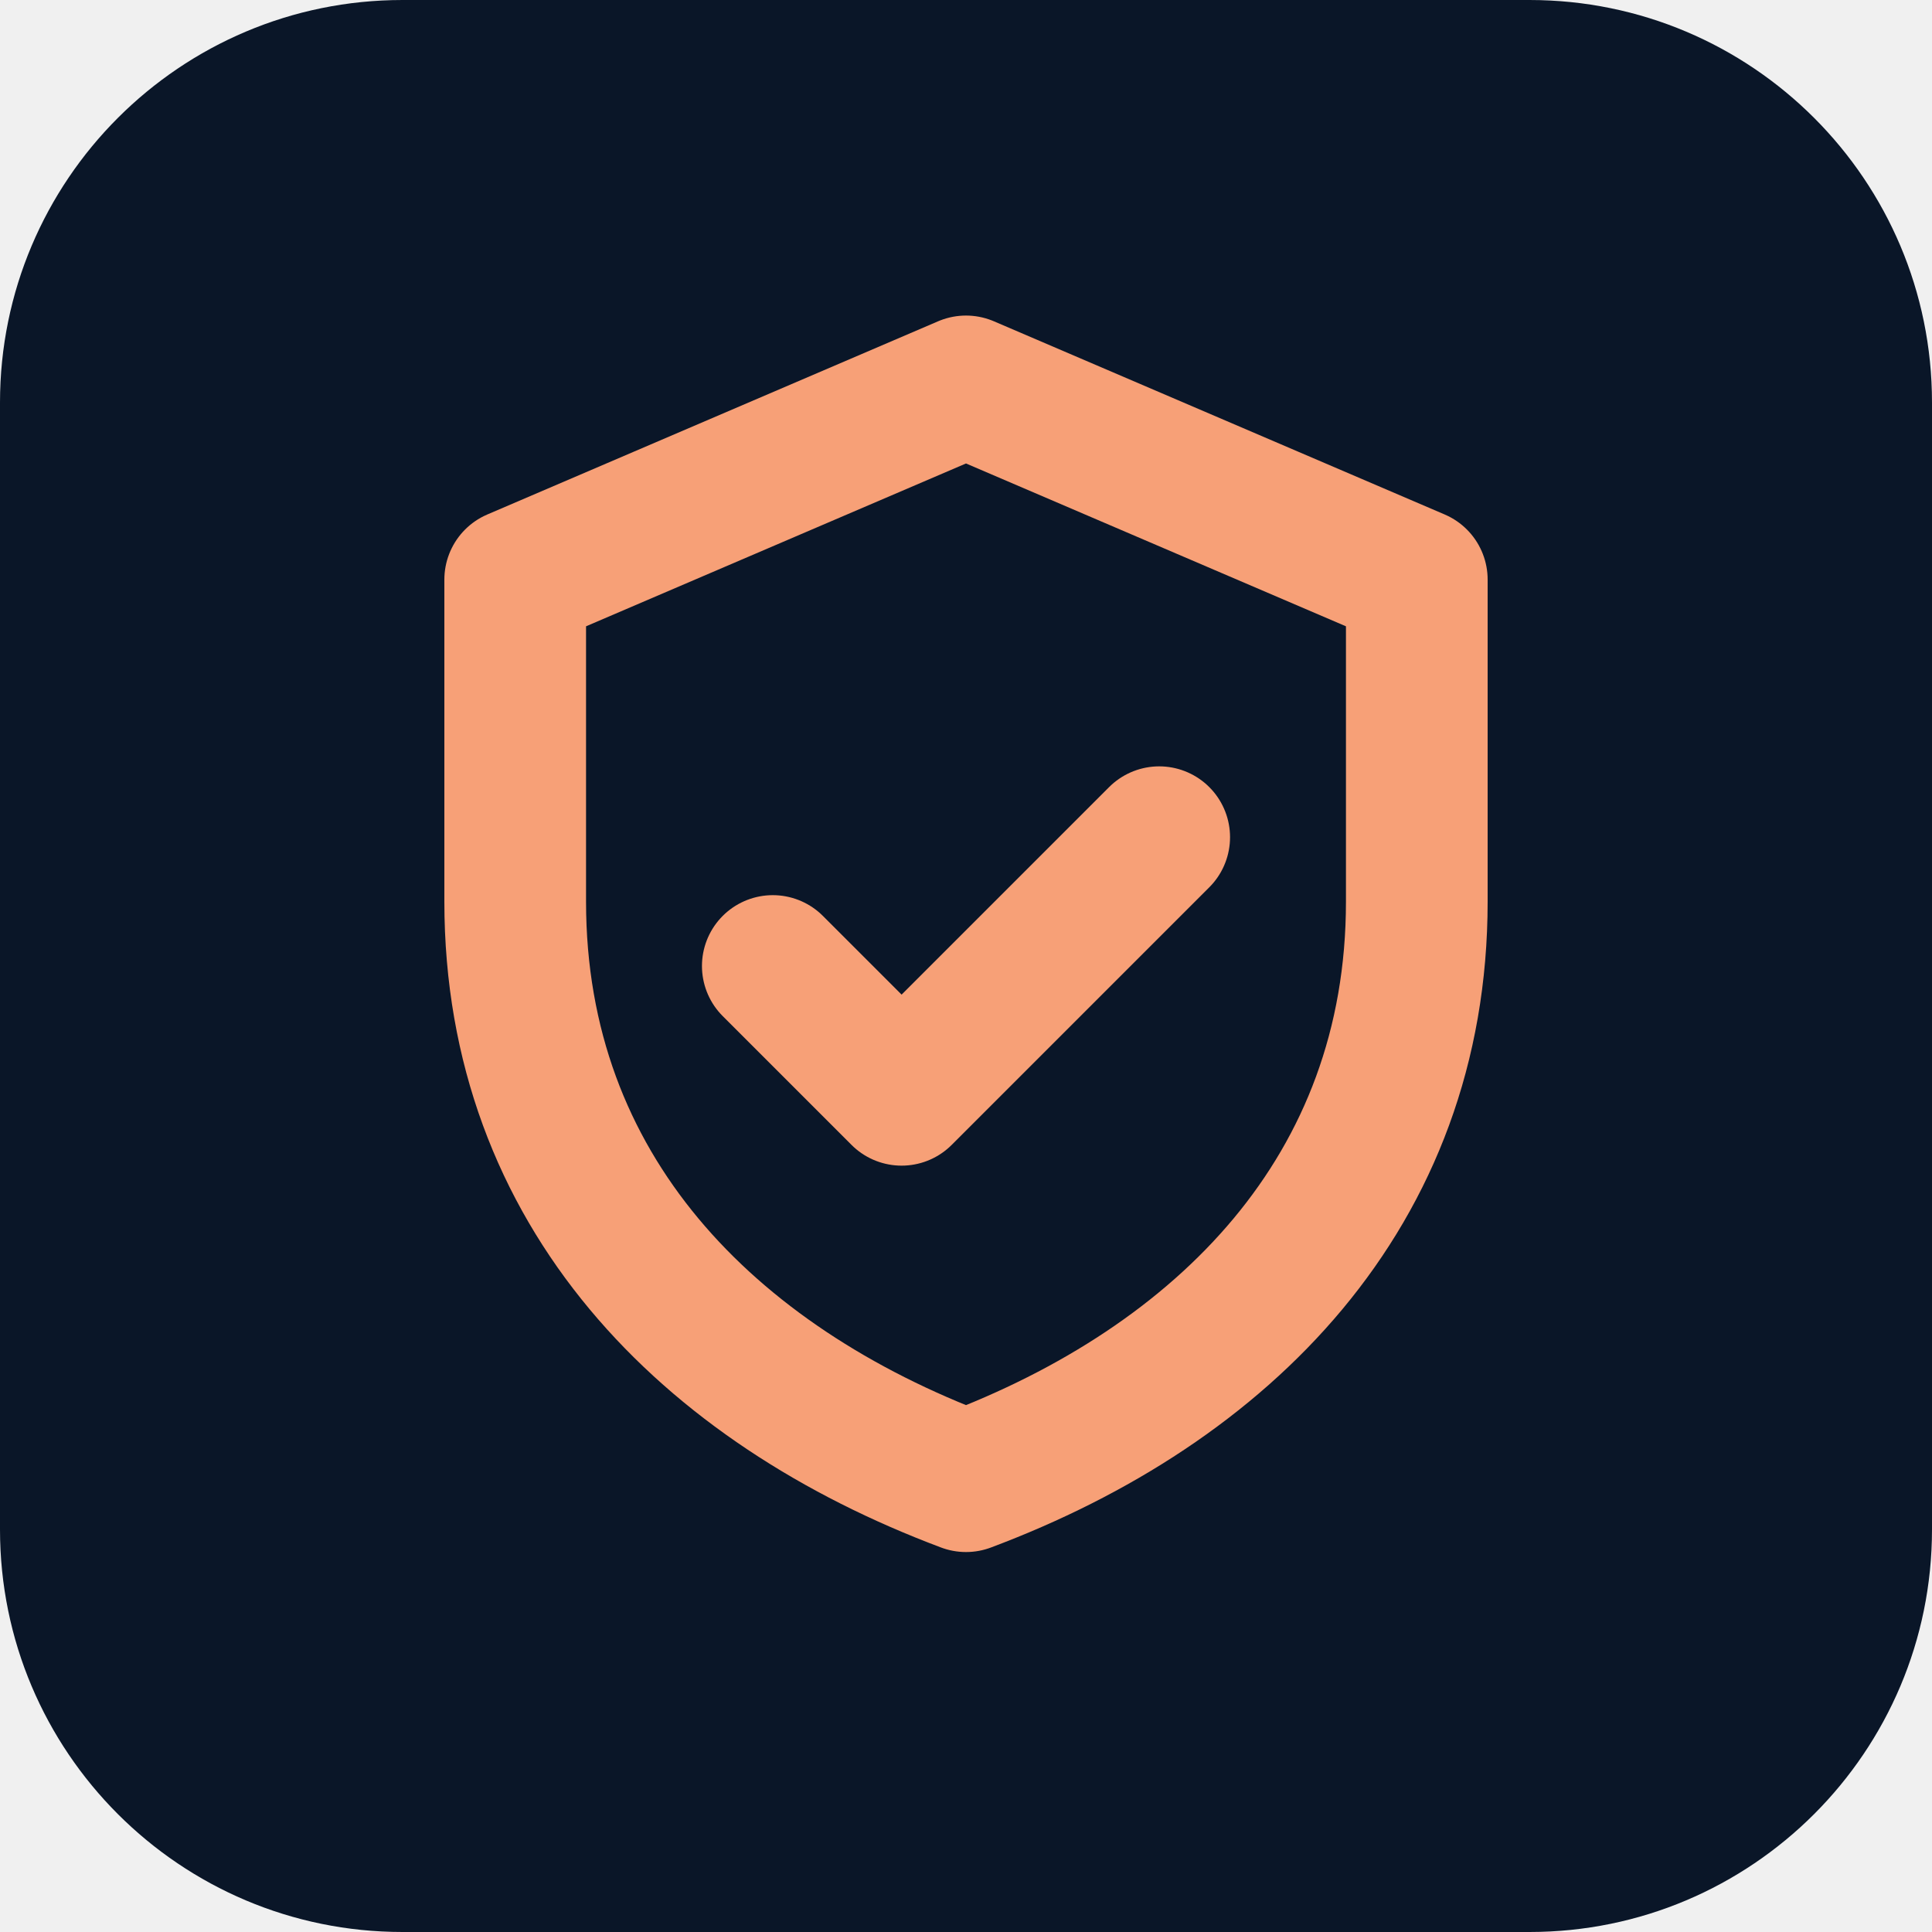
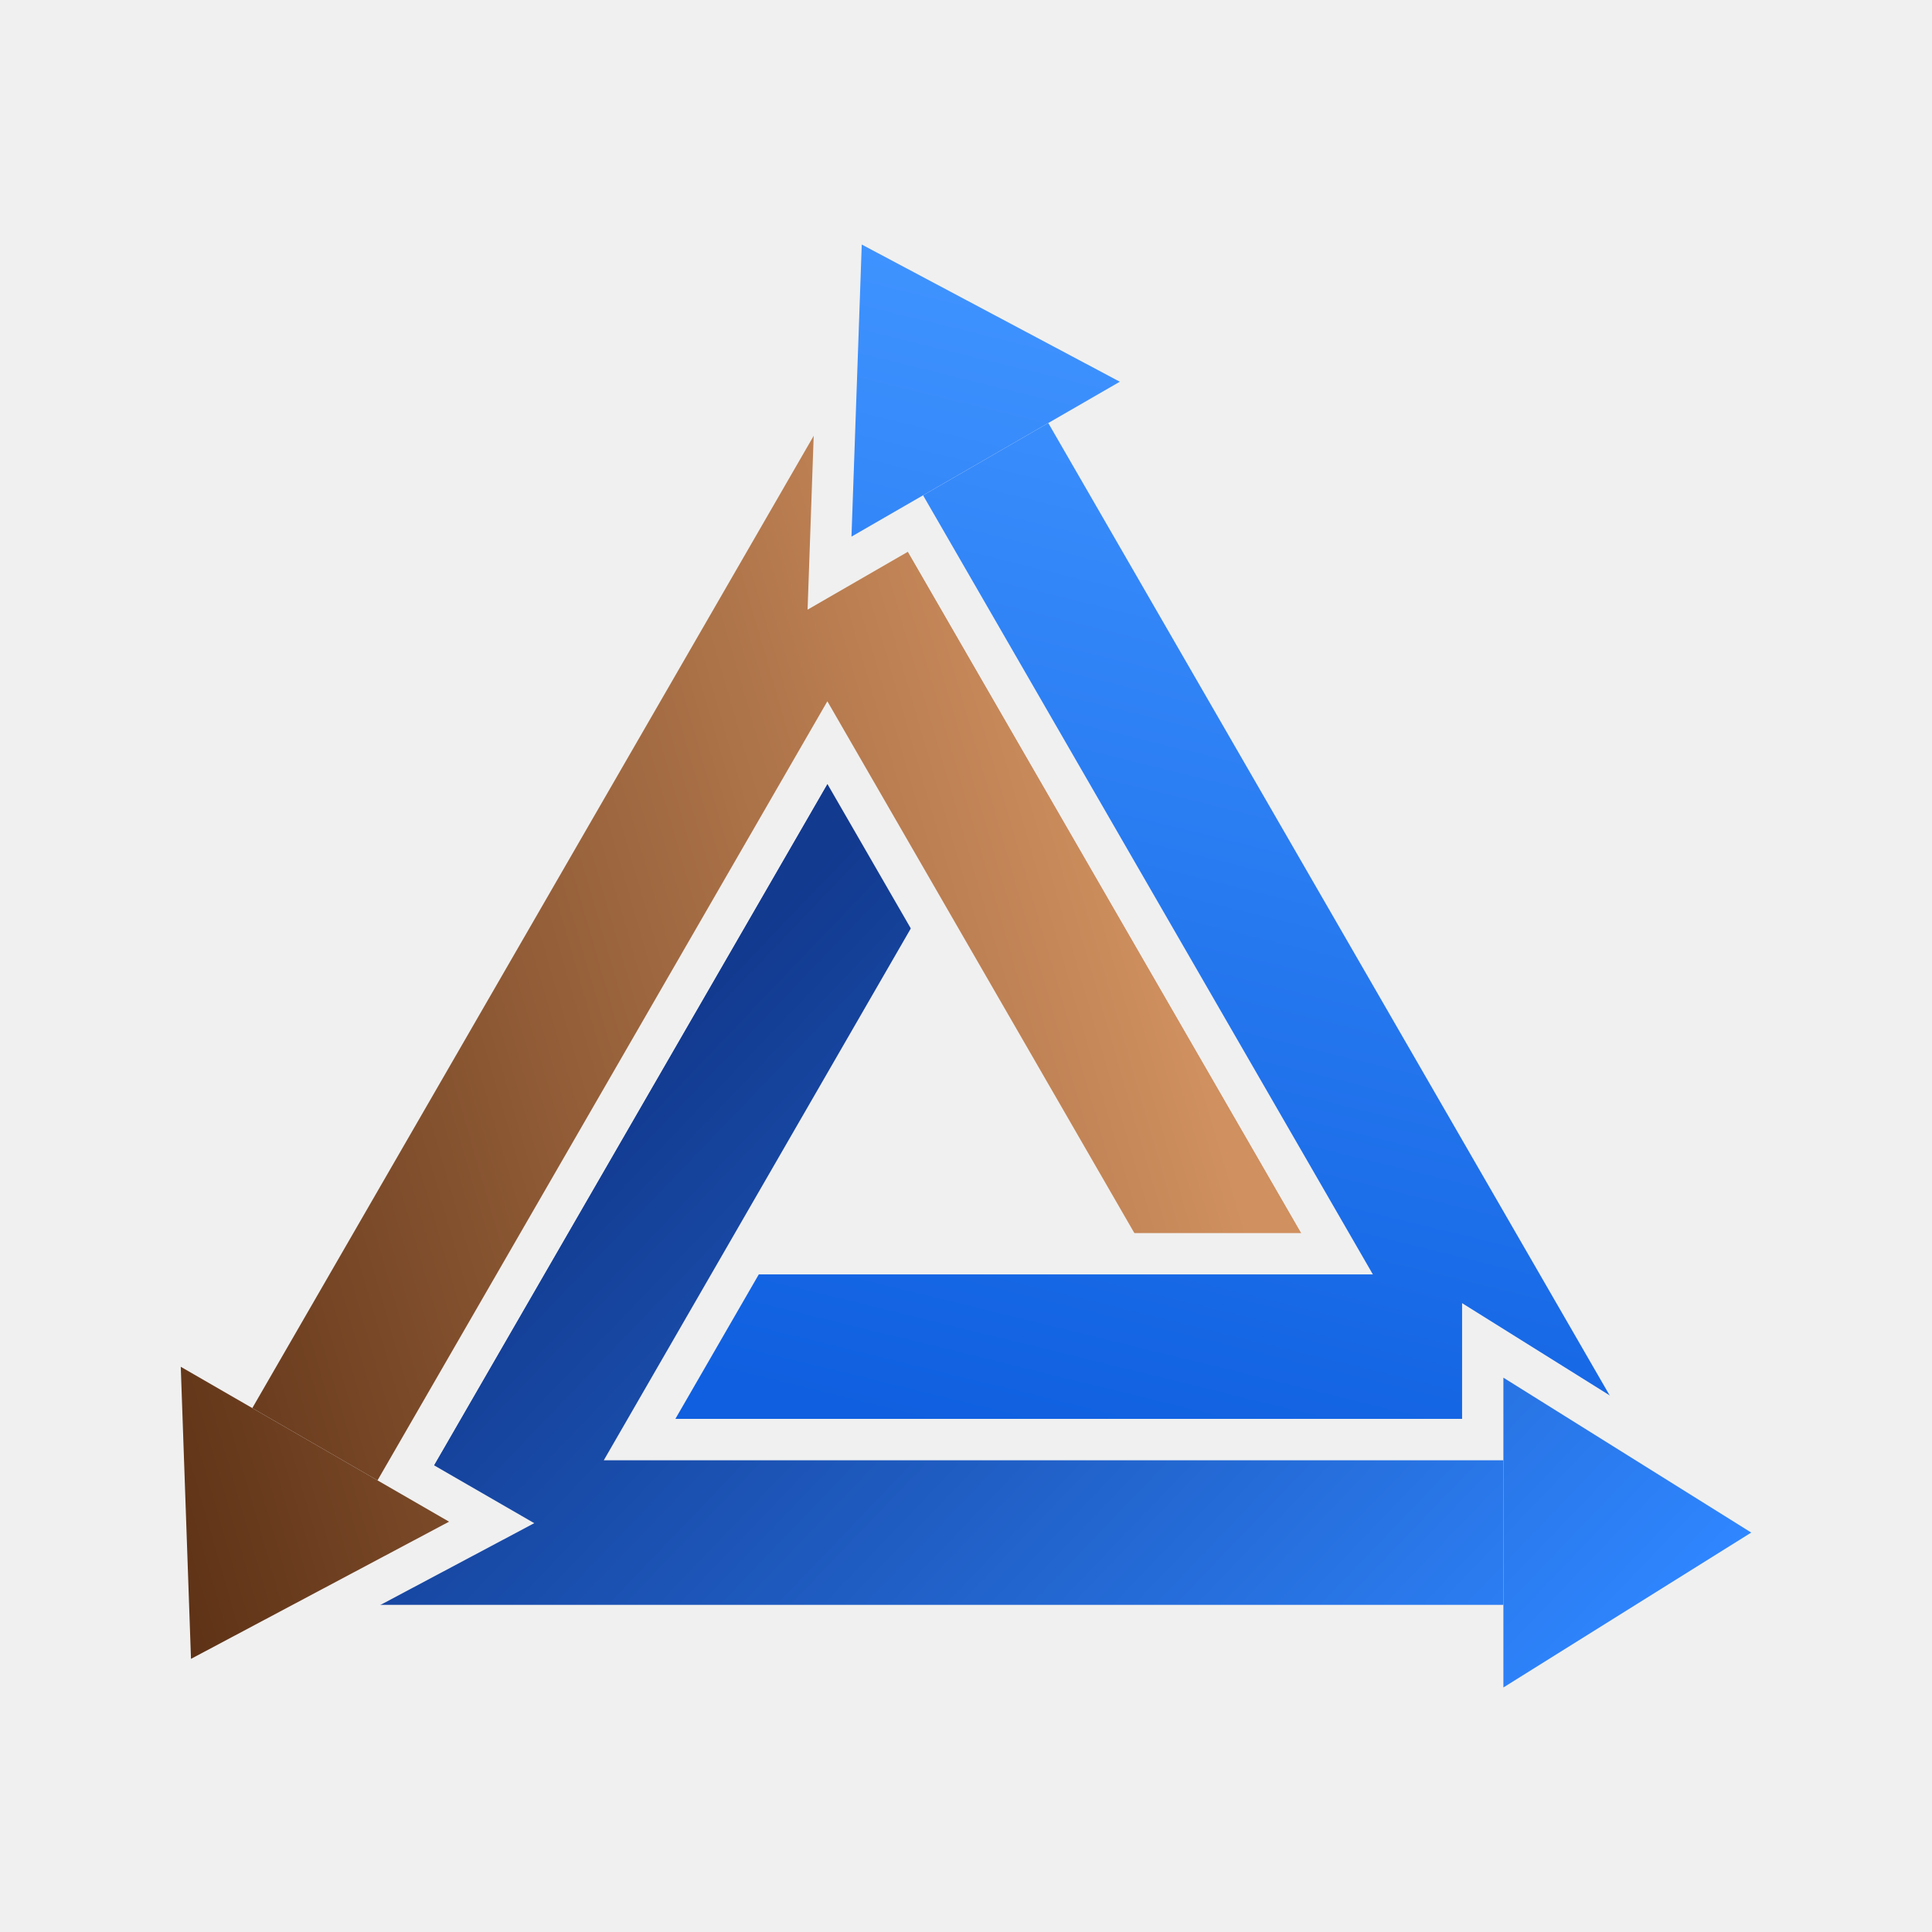
- <svg xmlns="http://www.w3.org/2000/svg" viewBox="0 0 24 24" width="32" height="32">
-   <rect width="24" height="24" rx="5" fill="#0a1628" />
-   <g transform="translate(2.4 2.4) scale(0.8)" fill="none" stroke="#f7a077" stroke-width="2.2" stroke-linecap="round" stroke-linejoin="round">
-     <path d="M12 3l7 3v5c0 4.5-3 7.5-7 9-4-1.5-7-4.5-7-9V6l7-3z" />
-     <path d="M9 12l2 2 4-4" />
+ <svg xmlns="http://www.w3.org/2000/svg" viewBox="74.98 34.18 374.18 374.18" width="32" height="32">
+   <defs>
+     <mask id="m0" maskUnits="userSpaceOnUse" x="74.983" y="34.179" width="374.178" height="374.178">
+       <rect x="74.983" y="34.179" width="374.178" height="374.178" fill="#fff" />
+       <path d="M 255.53 178.81 L 167.67 331.00 L 366.15 331.00" fill="none" stroke="#000" stroke-width="44" stroke-linejoin="miter" />
+       <polygon points="366.15 361.00 414.15 331.00 366.15 301.00" fill="#000" stroke="#000" stroke-width="16" stroke-linejoin="miter" />
+     </mask>
+     <mask id="m1" maskUnits="userSpaceOnUse" x="74.983" y="34.179" width="374.178" height="374.178">
+       <rect x="74.983" y="34.179" width="374.178" height="374.178" fill="#fff" />
+       <path d="M 323.08 294.19 L 235.22 142.00 L 135.97 313.89" fill="none" stroke="#000" stroke-width="44" stroke-linejoin="miter" />
+       <polygon points="109.99 298.89 111.97 355.46 161.95 328.89" fill="#000" stroke="#000" stroke-width="16" stroke-linejoin="miter" />
+     </mask>
+     <mask id="m2" maskUnits="userSpaceOnUse" x="74.983" y="34.179" width="374.178" height="374.178">
+       <rect x="74.983" y="34.179" width="374.178" height="374.178" fill="#fff" />
+       <path d="M 189.39 295.00 L 365.12 295.00 L 265.88 123.11" fill="none" stroke="#000" stroke-width="44" stroke-linejoin="miter" />
+       <polygon points="291.86 108.11 241.88 81.54 239.89 138.11" fill="#000" stroke="#000" stroke-width="16" stroke-linejoin="miter" />
+     </mask>
+     <linearGradient id="g0" gradientUnits="userSpaceOnUse" x1="189.4" y1="295.0" x2="241.9" y2="81.5">
+       <stop offset="0" stop-color="#0f5fe0" />
+       <stop offset="1" stop-color="#3f93ff" />
+     </linearGradient>
+     <linearGradient id="g1" gradientUnits="userSpaceOnUse" x1="255.5" y1="178.8" x2="414.2" y2="331.0">
+       <stop offset="0" stop-color="#123a8f" />
+       <stop offset="1" stop-color="#2f86ff" />
+     </linearGradient>
+     <linearGradient id="g2" gradientUnits="userSpaceOnUse" x1="323.1" y1="294.2" x2="112.0" y2="355.5">
+       <stop offset="0" stop-color="#d0905f" />
+       <stop offset="1" stop-color="#5e3216" />
+     </linearGradient>
+   </defs>
+   <g mask="url(#m0)">
+     <path d="M 189.39 295.00 L 365.12 295.00 L 265.88 123.11" fill="none" stroke="url(#g0)" stroke-width="28" stroke-linejoin="miter" />
+     <polygon points="291.86 108.11 241.88 81.54 239.89 138.11" fill="url(#g0)" />
+   </g>
+   <g mask="url(#m1)">
+     <path d="M 255.53 178.81 L 167.67 331.00 L 366.15 331.00" fill="none" stroke="url(#g1)" stroke-width="28" stroke-linejoin="miter" />
+     <polygon points="366.15 361.00 414.15 331.00 366.15 301.00" fill="url(#g1)" />
+   </g>
+   <g mask="url(#m2)">
+     <path d="M 323.08 294.19 L 235.22 142.00 L 135.97 313.89" fill="none" stroke="url(#g2)" stroke-width="28" stroke-linejoin="miter" />
+     <polygon points="109.99 298.89 111.97 355.46 161.95 328.89" fill="url(#g2)" />
  </g>
</svg>
